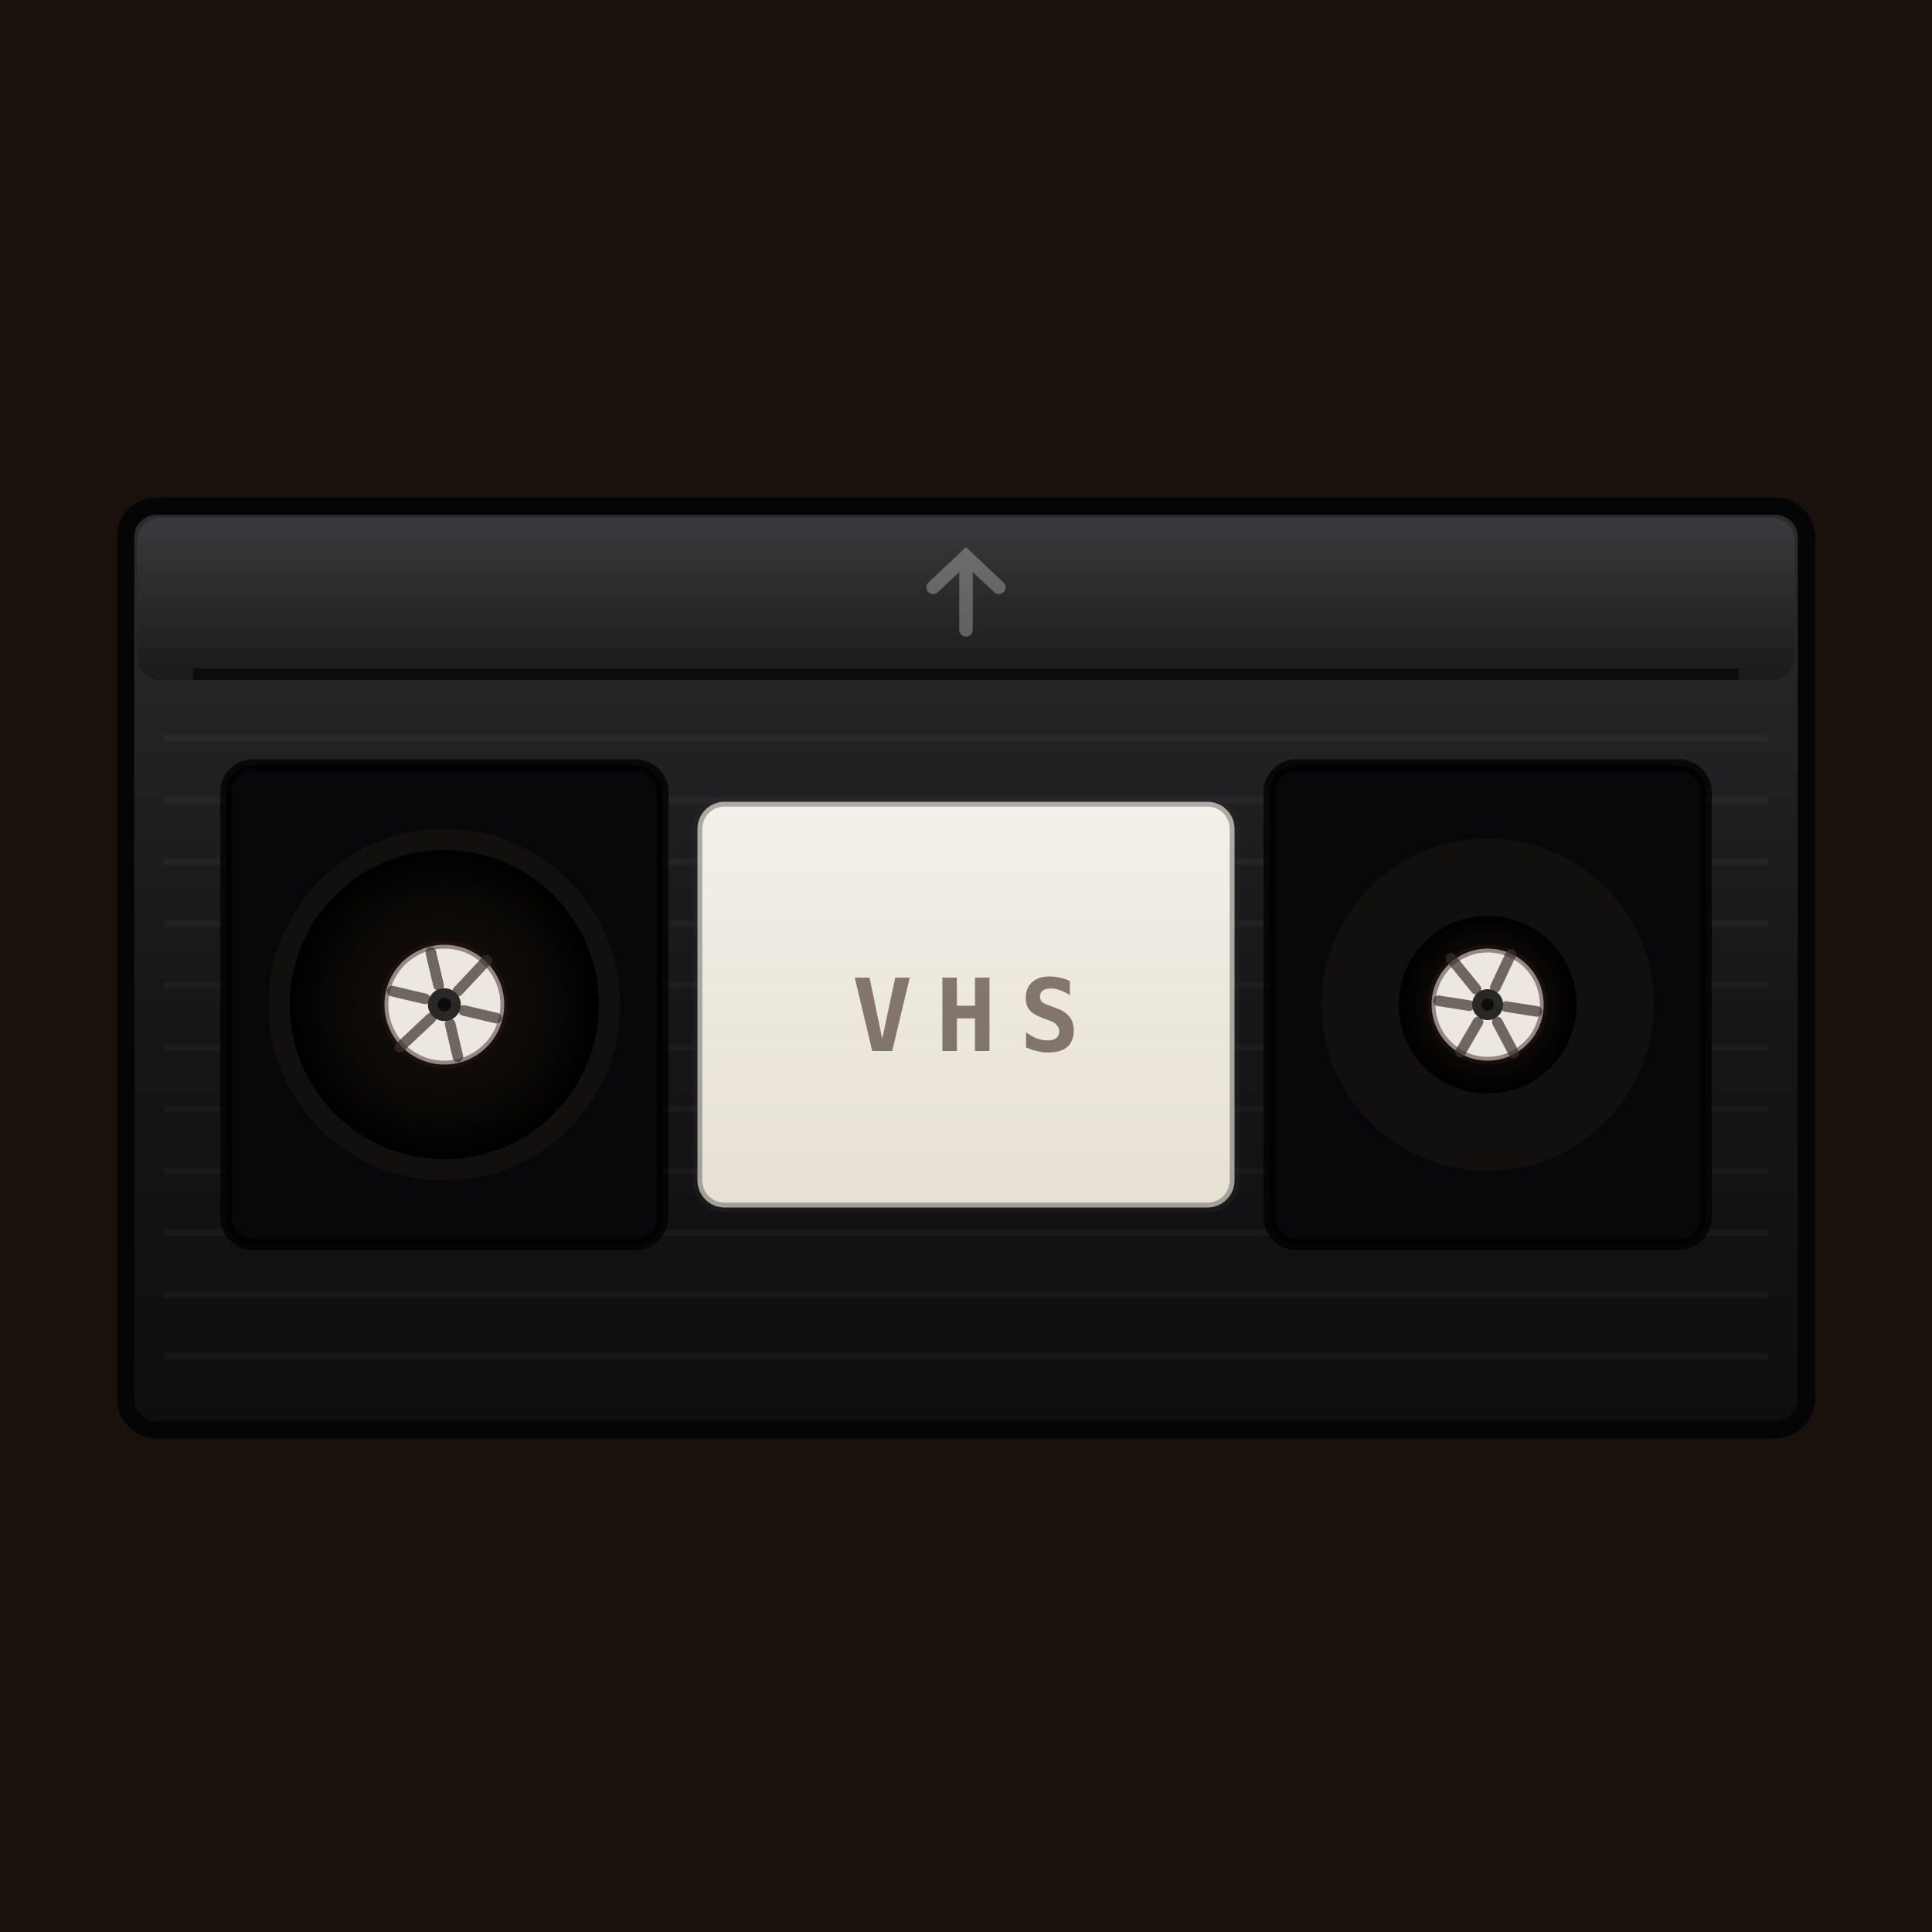
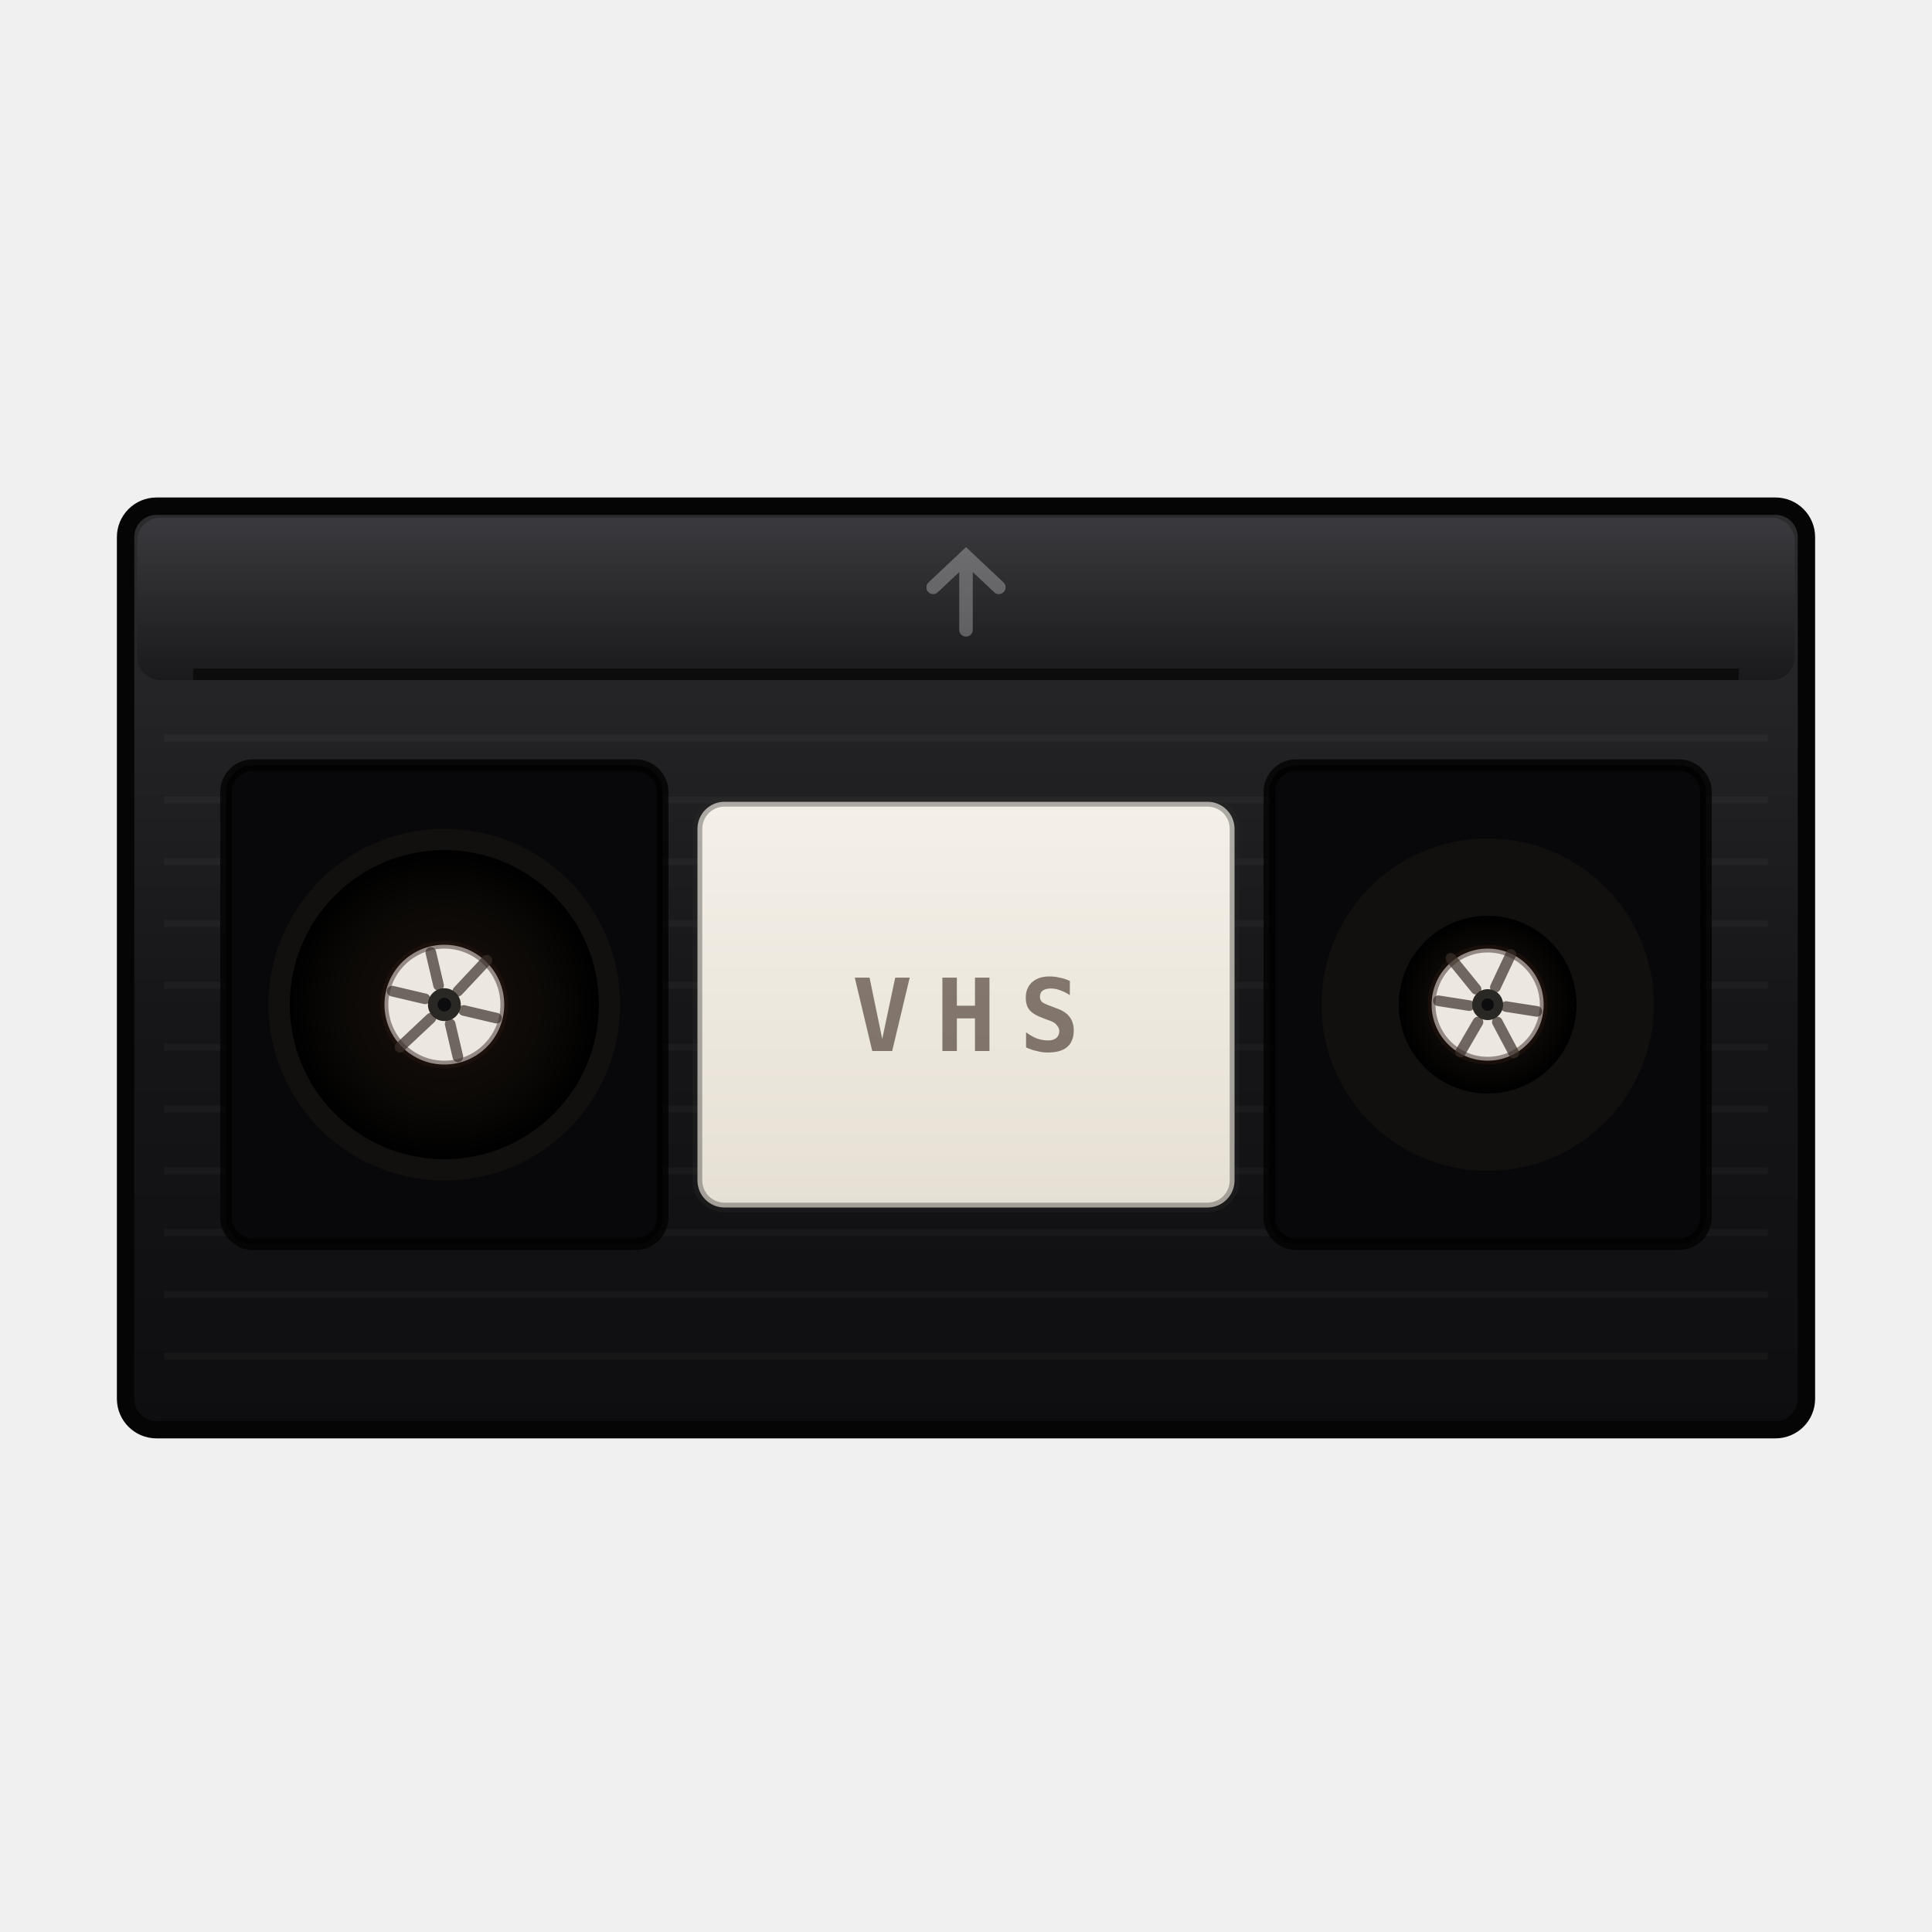
<svg xmlns="http://www.w3.org/2000/svg" viewBox="0 0 100 100" role="img" aria-label="VHSFin">
-   <rect width="100" height="100" fill="#1A100C" />
  <g transform="translate(6.5,26.2)">
    <defs>
      <linearGradient id="shell" x1="0" y1="0" x2="0" y2="1">
        <stop offset="0%" stop-color="#2C2C2E" />
        <stop offset="55%" stop-color="#161618" />
        <stop offset="100%" stop-color="#0E0E10" />
      </linearGradient>
      <linearGradient id="flap" x1="0" y1="0" x2="0" y2="1">
        <stop offset="0%" stop-color="#3A3A3E" />
        <stop offset="100%" stop-color="#1A1A1C" />
      </linearGradient>
      <linearGradient id="label" x1="0" y1="0" x2="0" y2="1">
        <stop offset="0%" stop-color="#F4F0E8" />
        <stop offset="100%" stop-color="#E6E0D4" />
      </linearGradient>
      <radialGradient id="tape" cx="50%" cy="50%" r="50%">
        <stop offset="0%" stop-color="#1A100C" />
        <stop offset="70%" stop-color="#0A0806" />
        <stop offset="100%" stop-color="#000000" />
      </radialGradient>
    </defs>
    <rect width="87" height="47.8" rx="1.6" fill="url(#shell)" stroke="#050506" stroke-width="0.9" />
    <g stroke="#FFFFFF" stroke-opacity="0.035" stroke-width="0.35">
      <line x1="2" y1="12" x2="85" y2="12" />
      <line x1="2" y1="15.2" x2="85" y2="15.2" />
      <line x1="2" y1="18.4" x2="85" y2="18.4" />
      <line x1="2" y1="21.6" x2="85" y2="21.6" />
      <line x1="2" y1="24.8" x2="85" y2="24.8" />
      <line x1="2" y1="28" x2="85" y2="28" />
      <line x1="2" y1="31.2" x2="85" y2="31.2" />
      <line x1="2" y1="34.4" x2="85" y2="34.4" />
      <line x1="2" y1="37.6" x2="85" y2="37.6" />
      <line x1="2" y1="40.8" x2="85" y2="40.8" />
      <line x1="2" y1="44" x2="85" y2="44" />
    </g>
    <rect x="0.6" y="0.6" width="85.8" height="8.4" rx="1.2" fill="url(#flap)" />
    <line x1="3.5" y1="8.7" x2="83.5" y2="8.7" stroke="#000" stroke-opacity="0.55" stroke-width="0.6" />
    <path d="M43.5 2.6 L43.5 6.4 M41.8 4.2 L43.5 2.6 L45.2 4.2" fill="none" stroke="#FFF" stroke-opacity="0.28" stroke-width="0.7" stroke-linecap="round" />
    <rect x="5.2" y="13.4" width="22.6" height="24.8" rx="1.4" fill="#08080A" stroke="#000" stroke-opacity="0.75" stroke-width="0.6" />
    <rect x="59.2" y="13.4" width="22.6" height="24.8" rx="1.4" fill="#08080A" stroke="#000" stroke-opacity="0.75" stroke-width="0.6" />
    <rect x="29.6" y="15.3" width="27.8" height="21" rx="1.4" fill="url(#label)" stroke="#2A2A28" stroke-opacity="0.35" stroke-width="0.5" />
    <text x="43.5" y="28.2" text-anchor="middle" font-family="ui-monospace, Menlo, monospace" font-size="5.2" font-weight="900" letter-spacing="1.2" fill="#2A1810" fill-opacity="0.55">VHS</text>
    <g transform="translate(16.5,25.8)">
      <circle r="9.1" fill="#12100E" />
      <circle r="8.0" fill="url(#tape)" />
      <circle r="3.1" fill="#ECE8E0" stroke="#2A1810" stroke-opacity="0.45" stroke-width="0.4" />
      <g stroke="#3A3028" stroke-opacity="0.7" stroke-width="0.55" stroke-linecap="round">
        <line x1="0.7" y1="-0.7" x2="2.2" y2="-2.3" />
        <line x1="1.0" y1="0.3" x2="2.7" y2="0.7" />
        <line x1="0.3" y1="1.0" x2="0.7" y2="2.7" />
        <line x1="-0.7" y1="0.7" x2="-2.3" y2="2.2" />
        <line x1="-1.0" y1="-0.3" x2="-2.7" y2="-0.7" />
        <line x1="-0.3" y1="-1.0" x2="-0.7" y2="-2.7" />
      </g>
      <circle r="0.85" fill="#2A2824" />
      <circle r="0.35" fill="#0C0C0E" />
    </g>
    <g transform="translate(70.5,25.8)">
      <circle r="8.6" fill="#12100E" />
      <circle r="4.6" fill="url(#tape)" />
      <circle r="2.9" fill="#ECE8E0" stroke="#2A1810" stroke-opacity="0.45" stroke-width="0.4" />
      <g stroke="#3A3028" stroke-opacity="0.7" stroke-width="0.55" stroke-linecap="round">
        <line x1="-0.6" y1="-0.8" x2="-1.9" y2="-2.4" />
        <line x1="0.4" y1="-0.9" x2="1.2" y2="-2.6" />
        <line x1="0.95" y1="0.1" x2="2.55" y2="0.35" />
        <line x1="0.5" y1="0.9" x2="1.35" y2="2.5" />
        <line x1="-0.5" y1="0.9" x2="-1.4" y2="2.45" />
        <line x1="-0.95" y1="0.05" x2="-2.55" y2="-0.2" />
      </g>
      <circle r="0.8" fill="#2A2824" />
      <circle r="0.32" fill="#0C0C0E" />
    </g>
  </g>
</svg>
